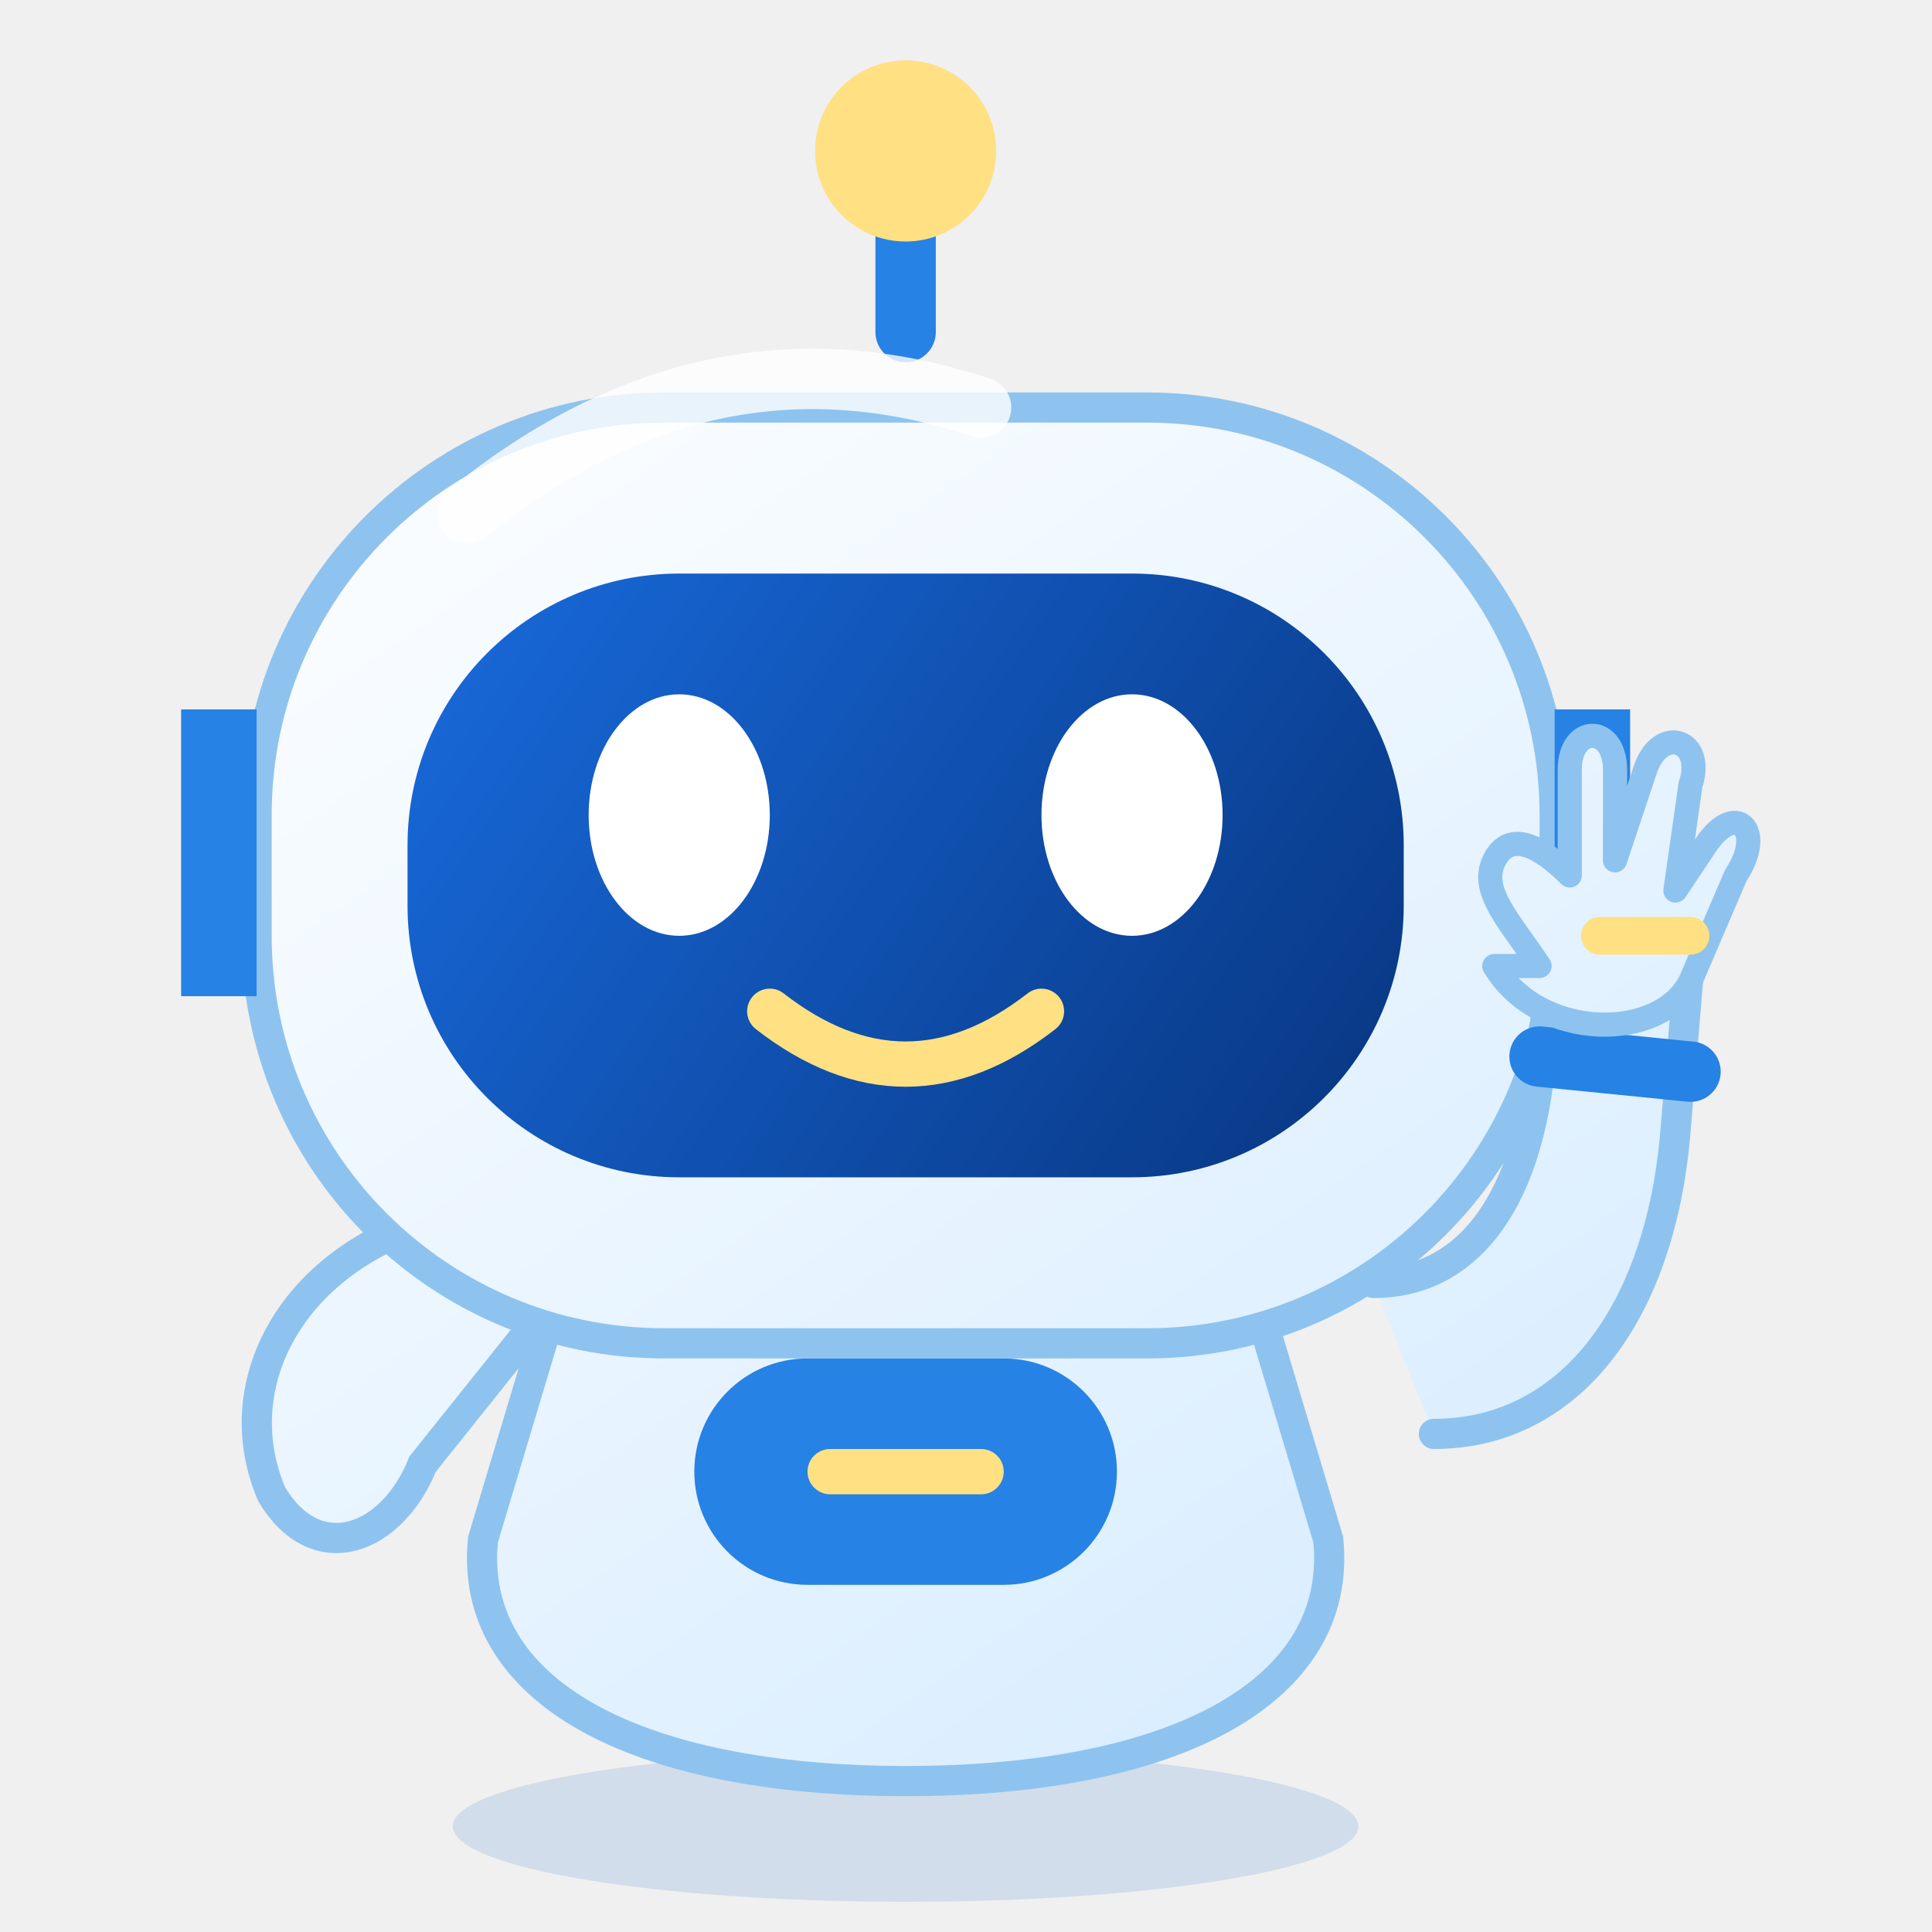
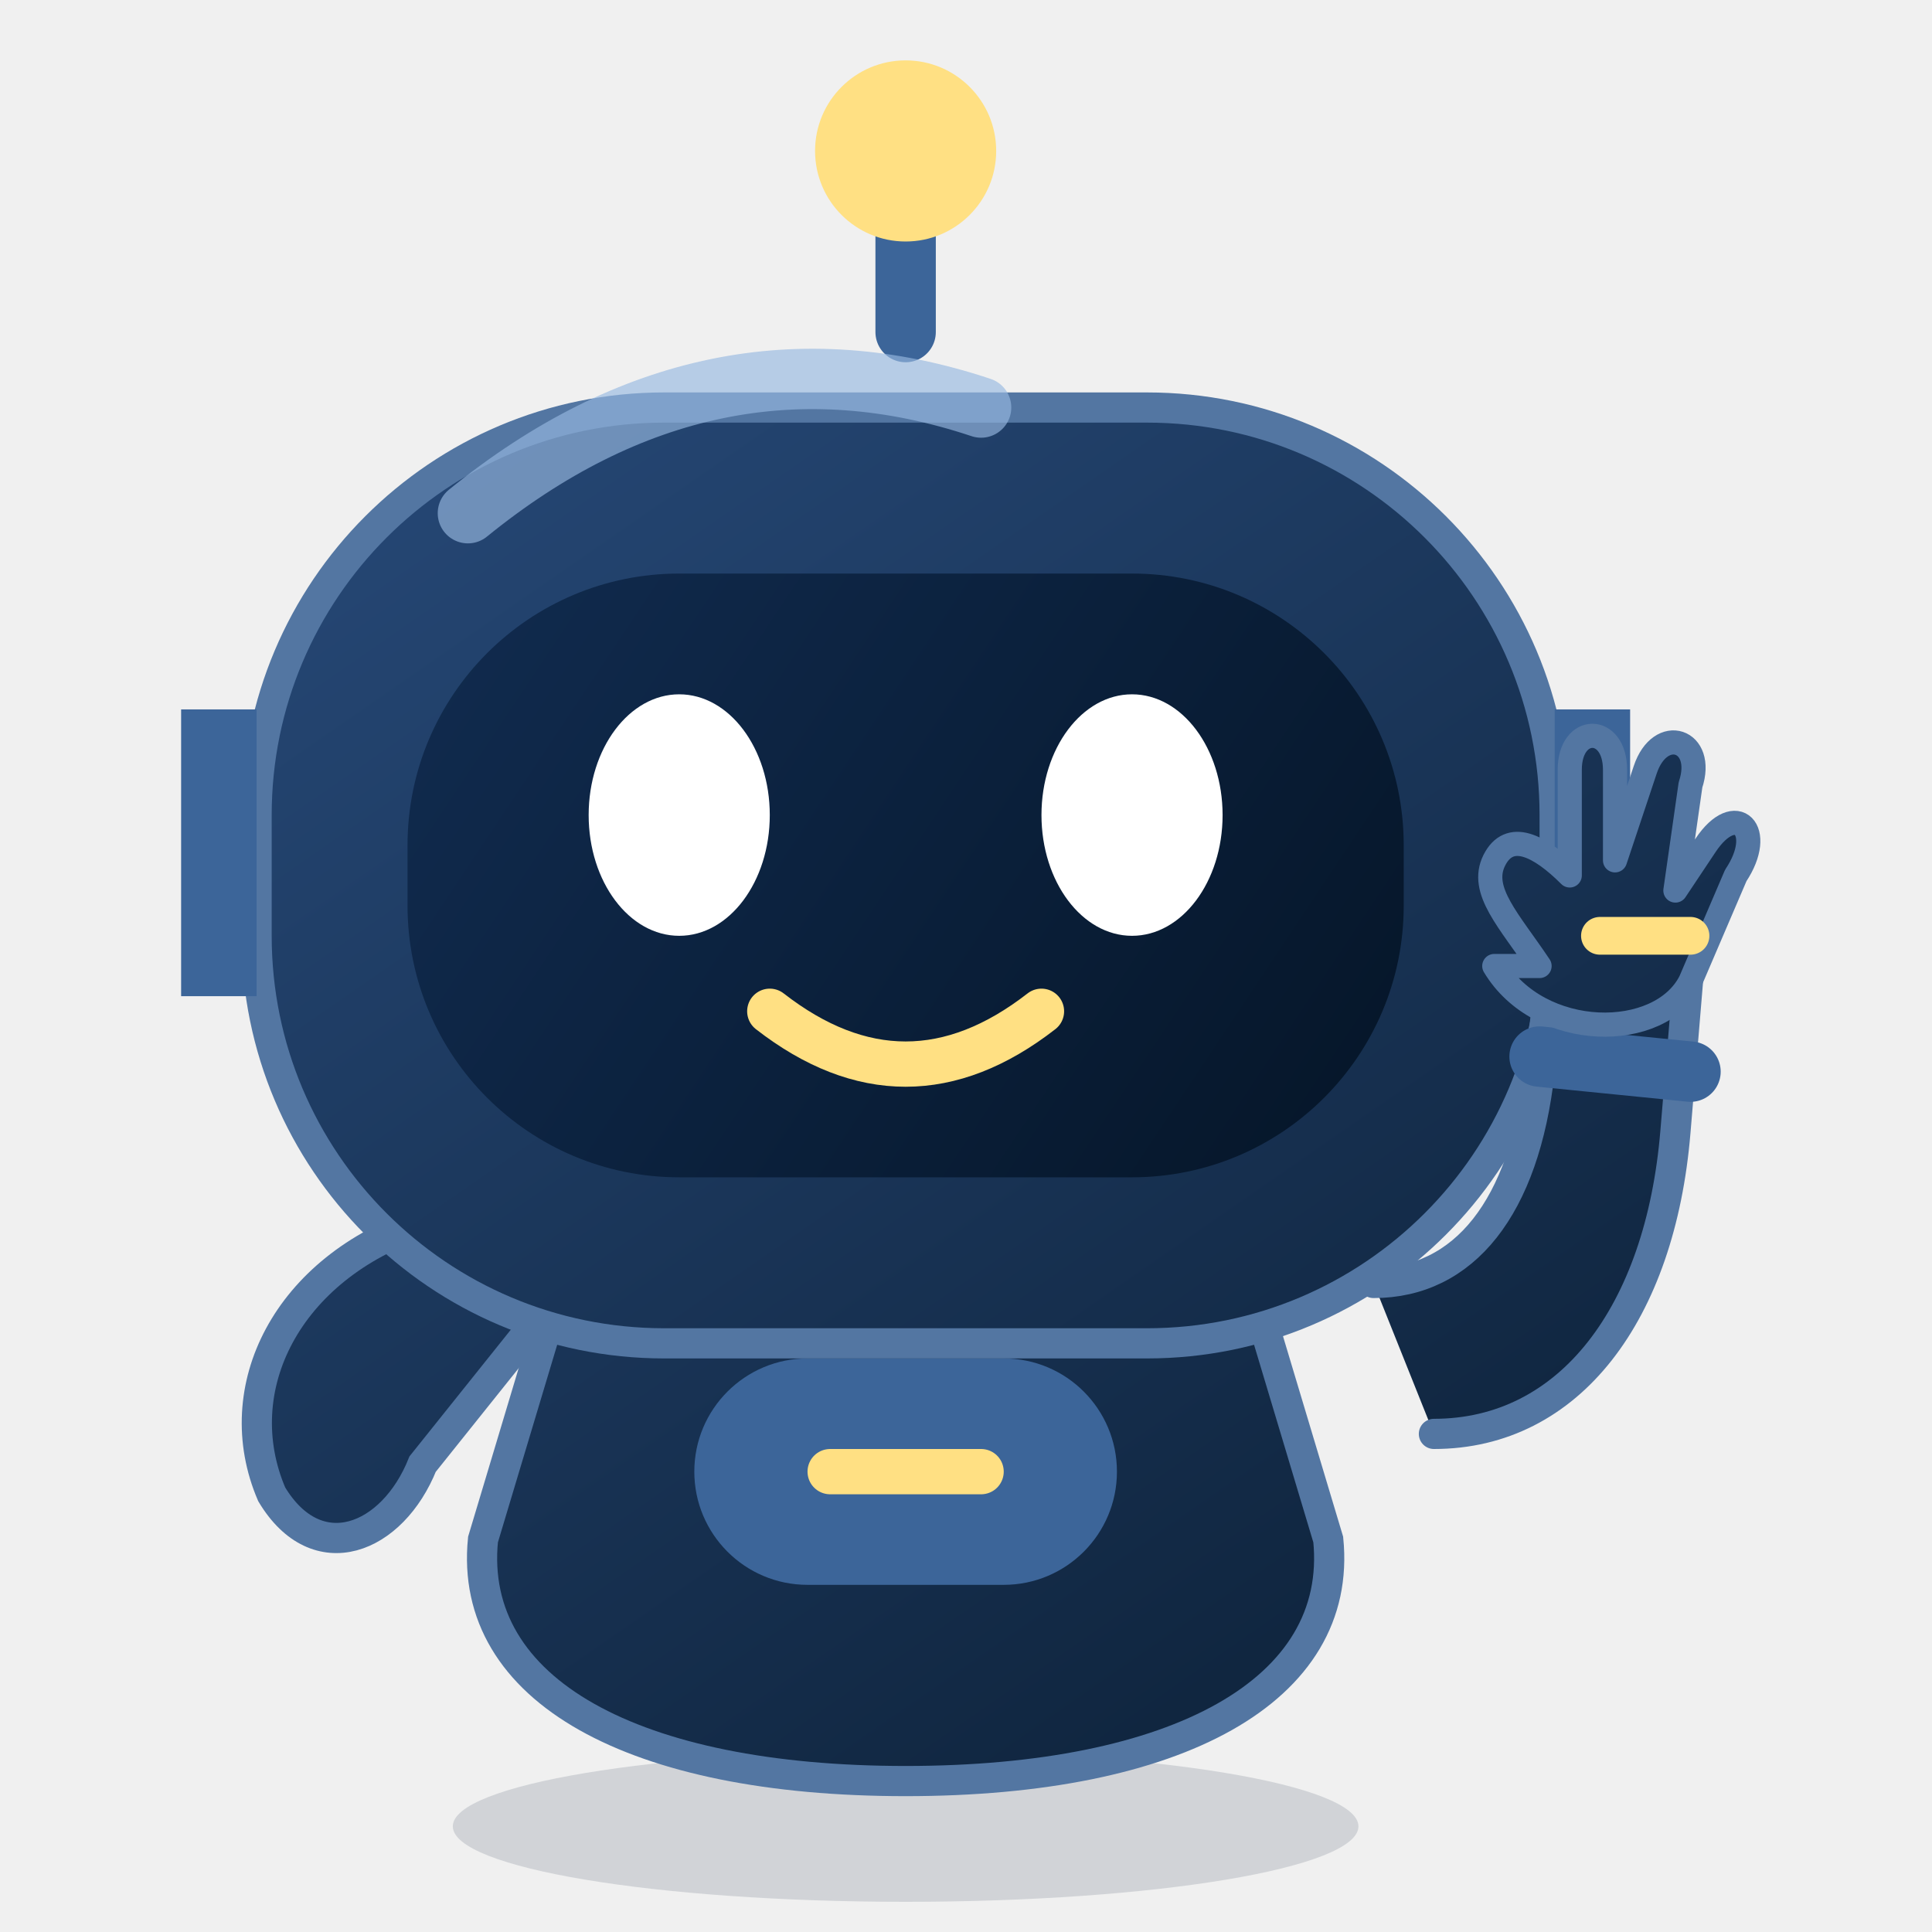
<svg xmlns="http://www.w3.org/2000/svg" viewBox="0 0 128 128" fill="none">
  <style>
    .waving-arm{transform-box:view-box;transform-origin:91px 85px;animation:posi-hand-wave 2.8s ease-in-out infinite}
    @keyframes posi-hand-wave{0%,55%,100%{transform:rotate(0deg)}10%,30%{transform:rotate(-18deg)}20%,40%{transform:rotate(22deg)}}
    @media(prefers-reduced-motion:reduce){.waving-arm{animation:none}}
  </style>
  <defs>
    <linearGradient id="shell" x1="30" y1="12" x2="93" y2="103" gradientUnits="userSpaceOnUse">
-       <stop stop-color="#fff" />
-       <stop offset="1" stop-color="#dbeeff" />
+       <stop stop-color="#284b7b" />
+       <stop offset="1" stop-color="#102640" />
    </linearGradient>
    <linearGradient id="face" x1="33" y1="39" x2="87" y2="75" gradientUnits="userSpaceOnUse">
-       <stop stop-color="#1767d6" />
-       <stop offset="1" stop-color="#093a88" />
+       <stop stop-color="#102a4d" />
+       <stop offset="1" stop-color="#06172b" />
    </linearGradient>
  </defs>
-   <ellipse cx="60" cy="121" rx="30" ry="5" fill="#1264c7" opacity=".14" />
-   <path d="M60 22v-9" stroke="#2682e5" stroke-width="4" stroke-linecap="round" />
+   <ellipse cx="60" cy="121" rx="30" ry="5" fill="#0b1f3a" opacity=".14" />
+   <path d="M60 22v-9" stroke="#3c6599" stroke-width="4" stroke-linecap="round" />
  <circle cx="60" cy="10" r="6" fill="#ffe083" />
-   <path d="M28 81c-9 3-13 11-10 18 3 5 8 3 10-2l8-10" fill="url(#shell)" stroke="#8ec3ef" stroke-width="2" />
-   <path d="M38 82h44l6 20c1 10-10 16-28 16s-29-6-28-16z" fill="url(#shell)" stroke="#8ec3ef" stroke-width="2" />
-   <rect x="46" y="90" width="28" height="15" rx="7.5" fill="#2682e5" />
+   <path d="M28 81c-9 3-13 11-10 18 3 5 8 3 10-2l8-10" fill="url(#shell)" stroke="#5376a2" stroke-width="2" />
+   <path d="M38 82h44l6 20c1 10-10 16-28 16s-29-6-28-16z" fill="url(#shell)" stroke="#5376a2" stroke-width="2" />
+   <rect x="46" y="90" width="28" height="15" rx="7.5" fill="#3c6599" />
  <path d="M55 97.5h10" stroke="#ffe083" stroke-width="3" stroke-linecap="round" />
-   <rect x="17" y="27" width="86" height="62" rx="27" fill="url(#shell)" stroke="#8ec3ef" stroke-width="2" />
-   <path d="M17 47h-5v19h5M103 47h5v19h-5" fill="#2682e5" />
+   <rect x="17" y="27" width="86" height="62" rx="27" fill="url(#shell)" stroke="#5376a2" stroke-width="2" />
+   <path d="M17 47h-5v19h5M103 47h5v19h-5" fill="#3c6599" />
  <rect x="27" y="38" width="66" height="40" rx="18" fill="url(#face)" />
  <ellipse cx="45" cy="54" rx="6" ry="8" fill="#fff" />
  <ellipse cx="75" cy="54" rx="6" ry="8" fill="#fff" />
  <path d="M51 67q9 7 18 0" stroke="#ffe083" stroke-width="3" stroke-linecap="round" />
-   <path d="M31 34q16-13 34-7" stroke="#fff" stroke-width="4" stroke-linecap="round" opacity=".8" />
+   <path d="M31 34q16-13 34-7" stroke="#96b8e0" stroke-width="4" stroke-linecap="round" opacity=".65" />
  <g class="waving-arm">
-     <path d="M91 85c6 0 10-5 11-14l1-9 9 1-1 12c-1 12-7 20-16 20" fill="url(#shell)" stroke="#8ec3ef" stroke-width="2" stroke-linecap="round" stroke-linejoin="round" />
-     <path d="M102 70l10 1" stroke="#2682e5" stroke-width="4" stroke-linecap="round" />
-     <path d="M102 64c-2-3-4-5-3-7 1-2 3-1 5 1v-7c0-3 3-3 3 0v6l2-6c1-3 4-2 3 1l-1 7 2-3c2-3 4-1 2 2l-3 7c-2 4-10 4-13-1z" fill="url(#shell)" stroke="#8ec3ef" stroke-width="1.6" stroke-linejoin="round" />
+     <path d="M91 85c6 0 10-5 11-14l1-9 9 1-1 12c-1 12-7 20-16 20" fill="url(#shell)" stroke="#5376a2" stroke-width="2" stroke-linecap="round" stroke-linejoin="round" />
+     <path d="M102 70l10 1" stroke="#3c6599" stroke-width="4" stroke-linecap="round" />
+     <path d="M102 64c-2-3-4-5-3-7 1-2 3-1 5 1v-7c0-3 3-3 3 0v6l2-6c1-3 4-2 3 1l-1 7 2-3c2-3 4-1 2 2l-3 7c-2 4-10 4-13-1z" fill="url(#shell)" stroke="#5376a2" stroke-width="1.6" stroke-linejoin="round" />
    <path d="M106 62h6" stroke="#ffe083" stroke-width="2.5" stroke-linecap="round" />
  </g>
</svg>
